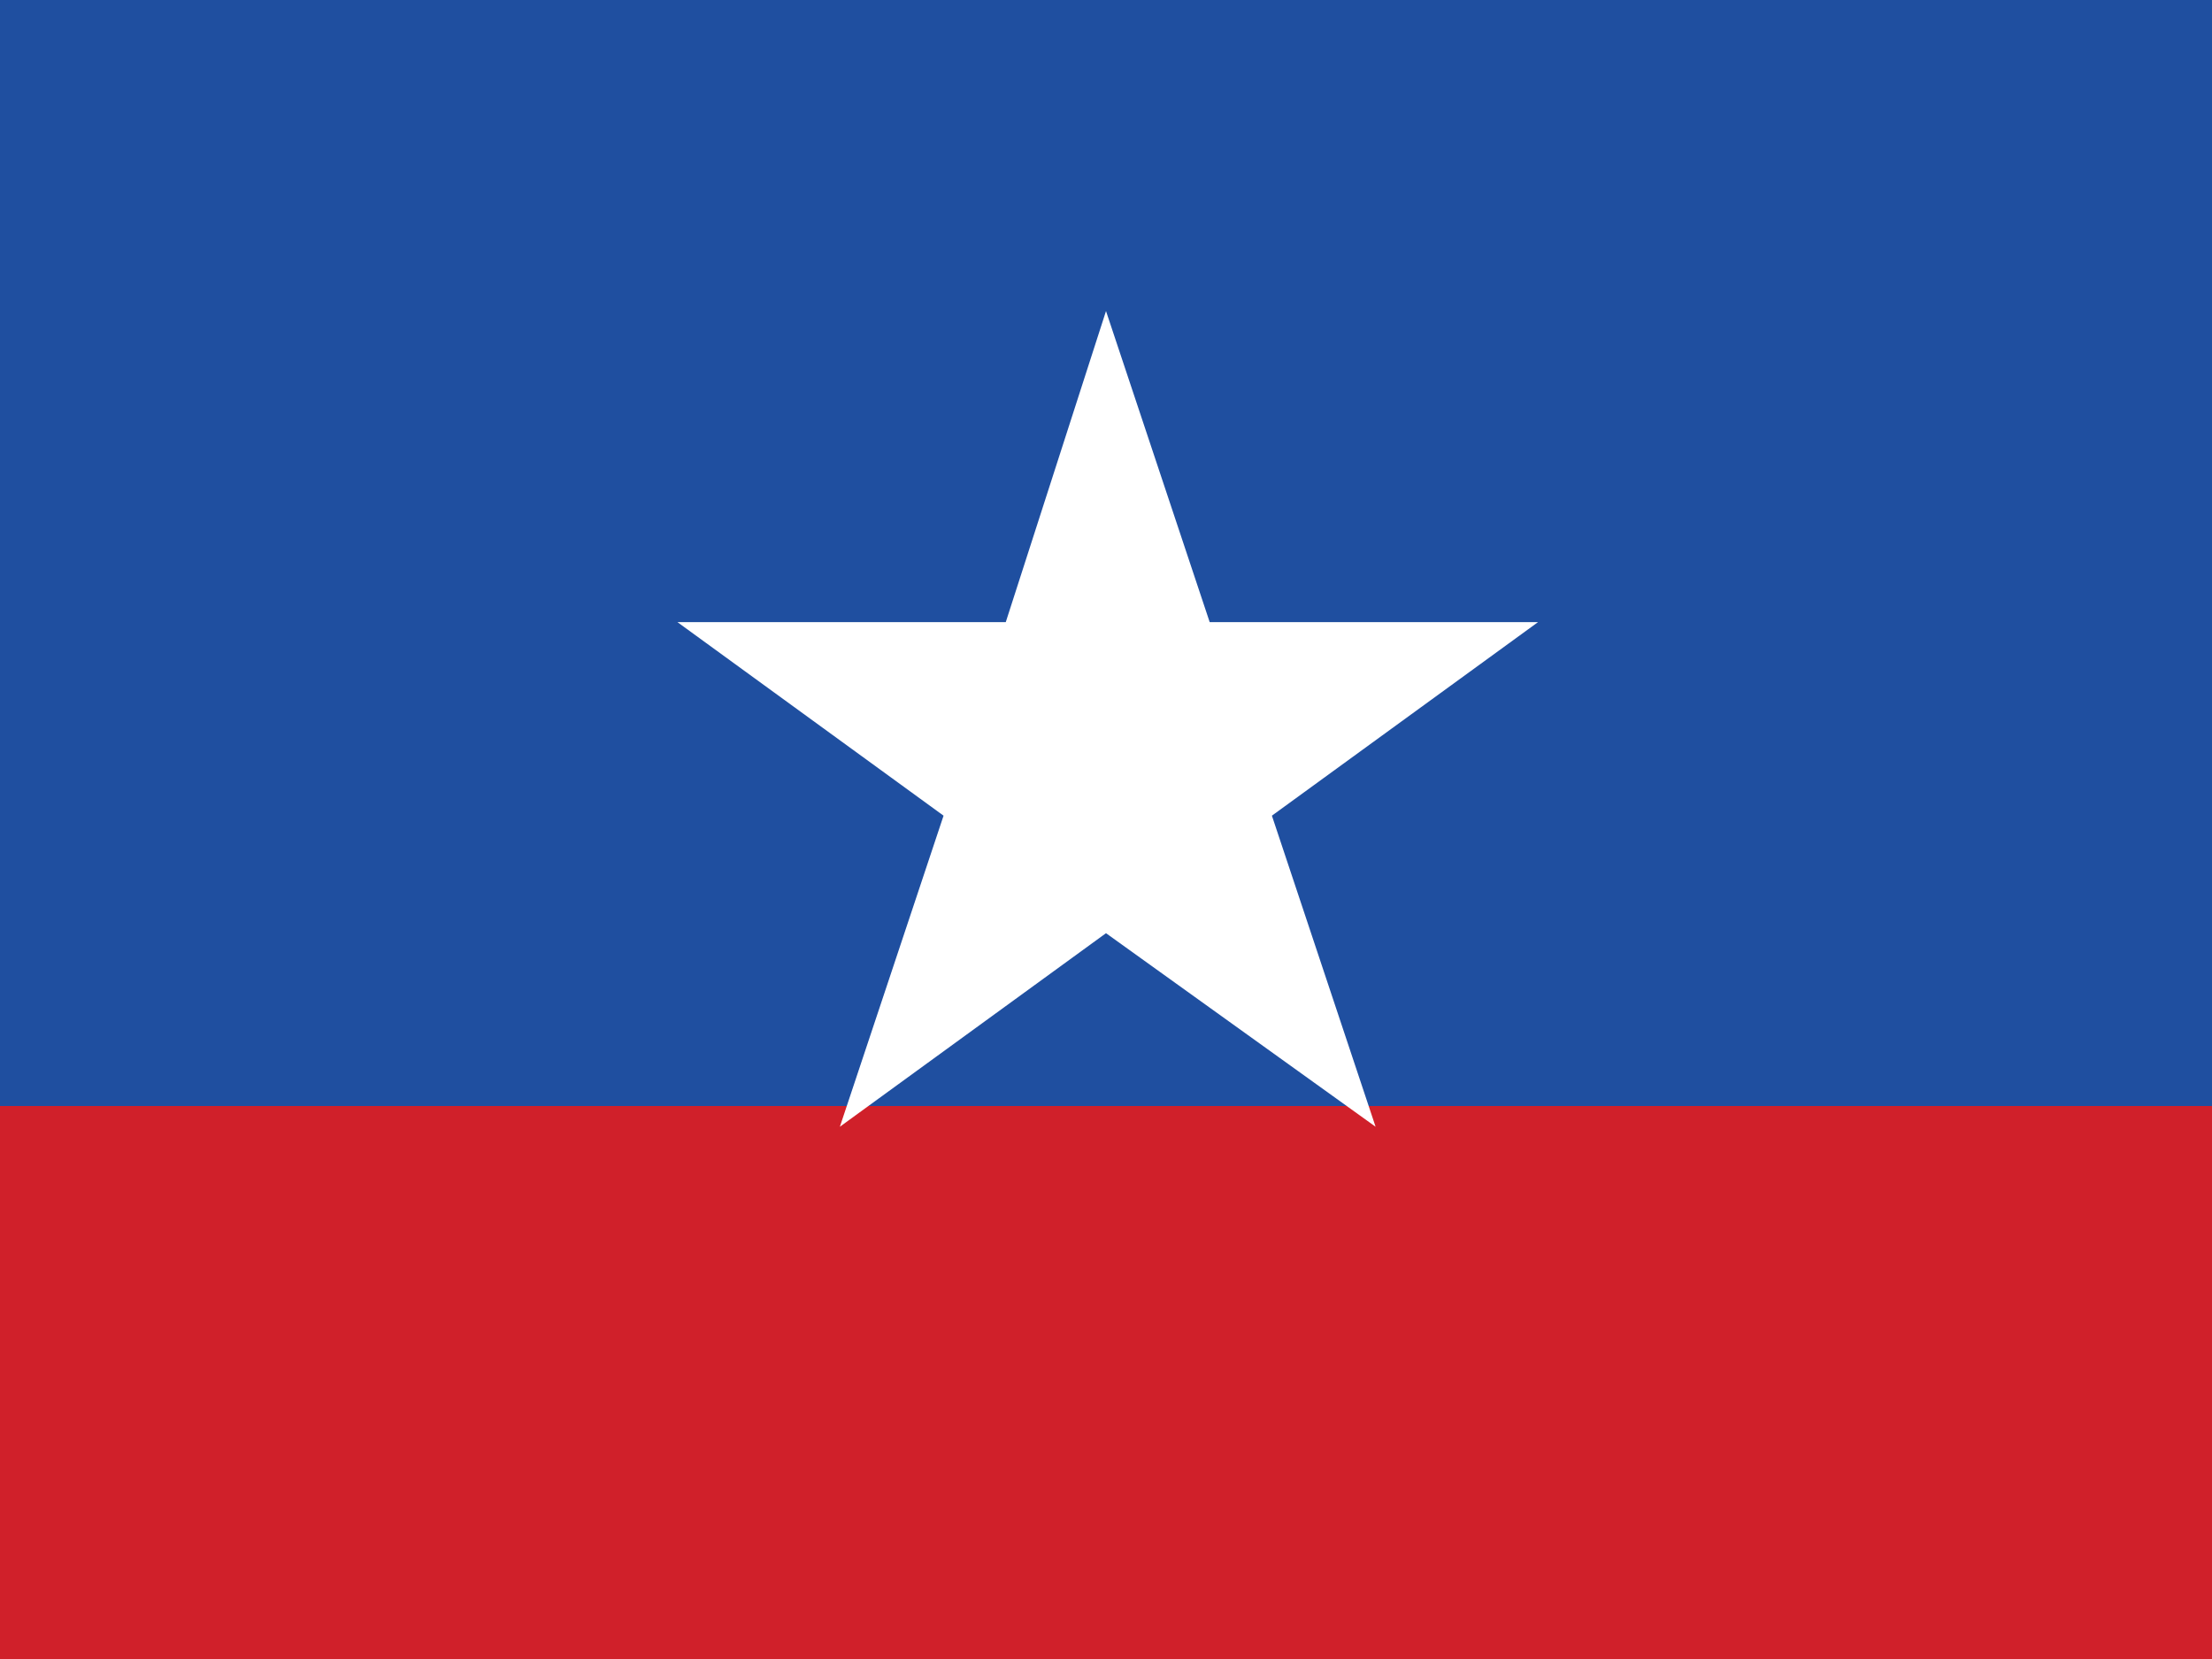
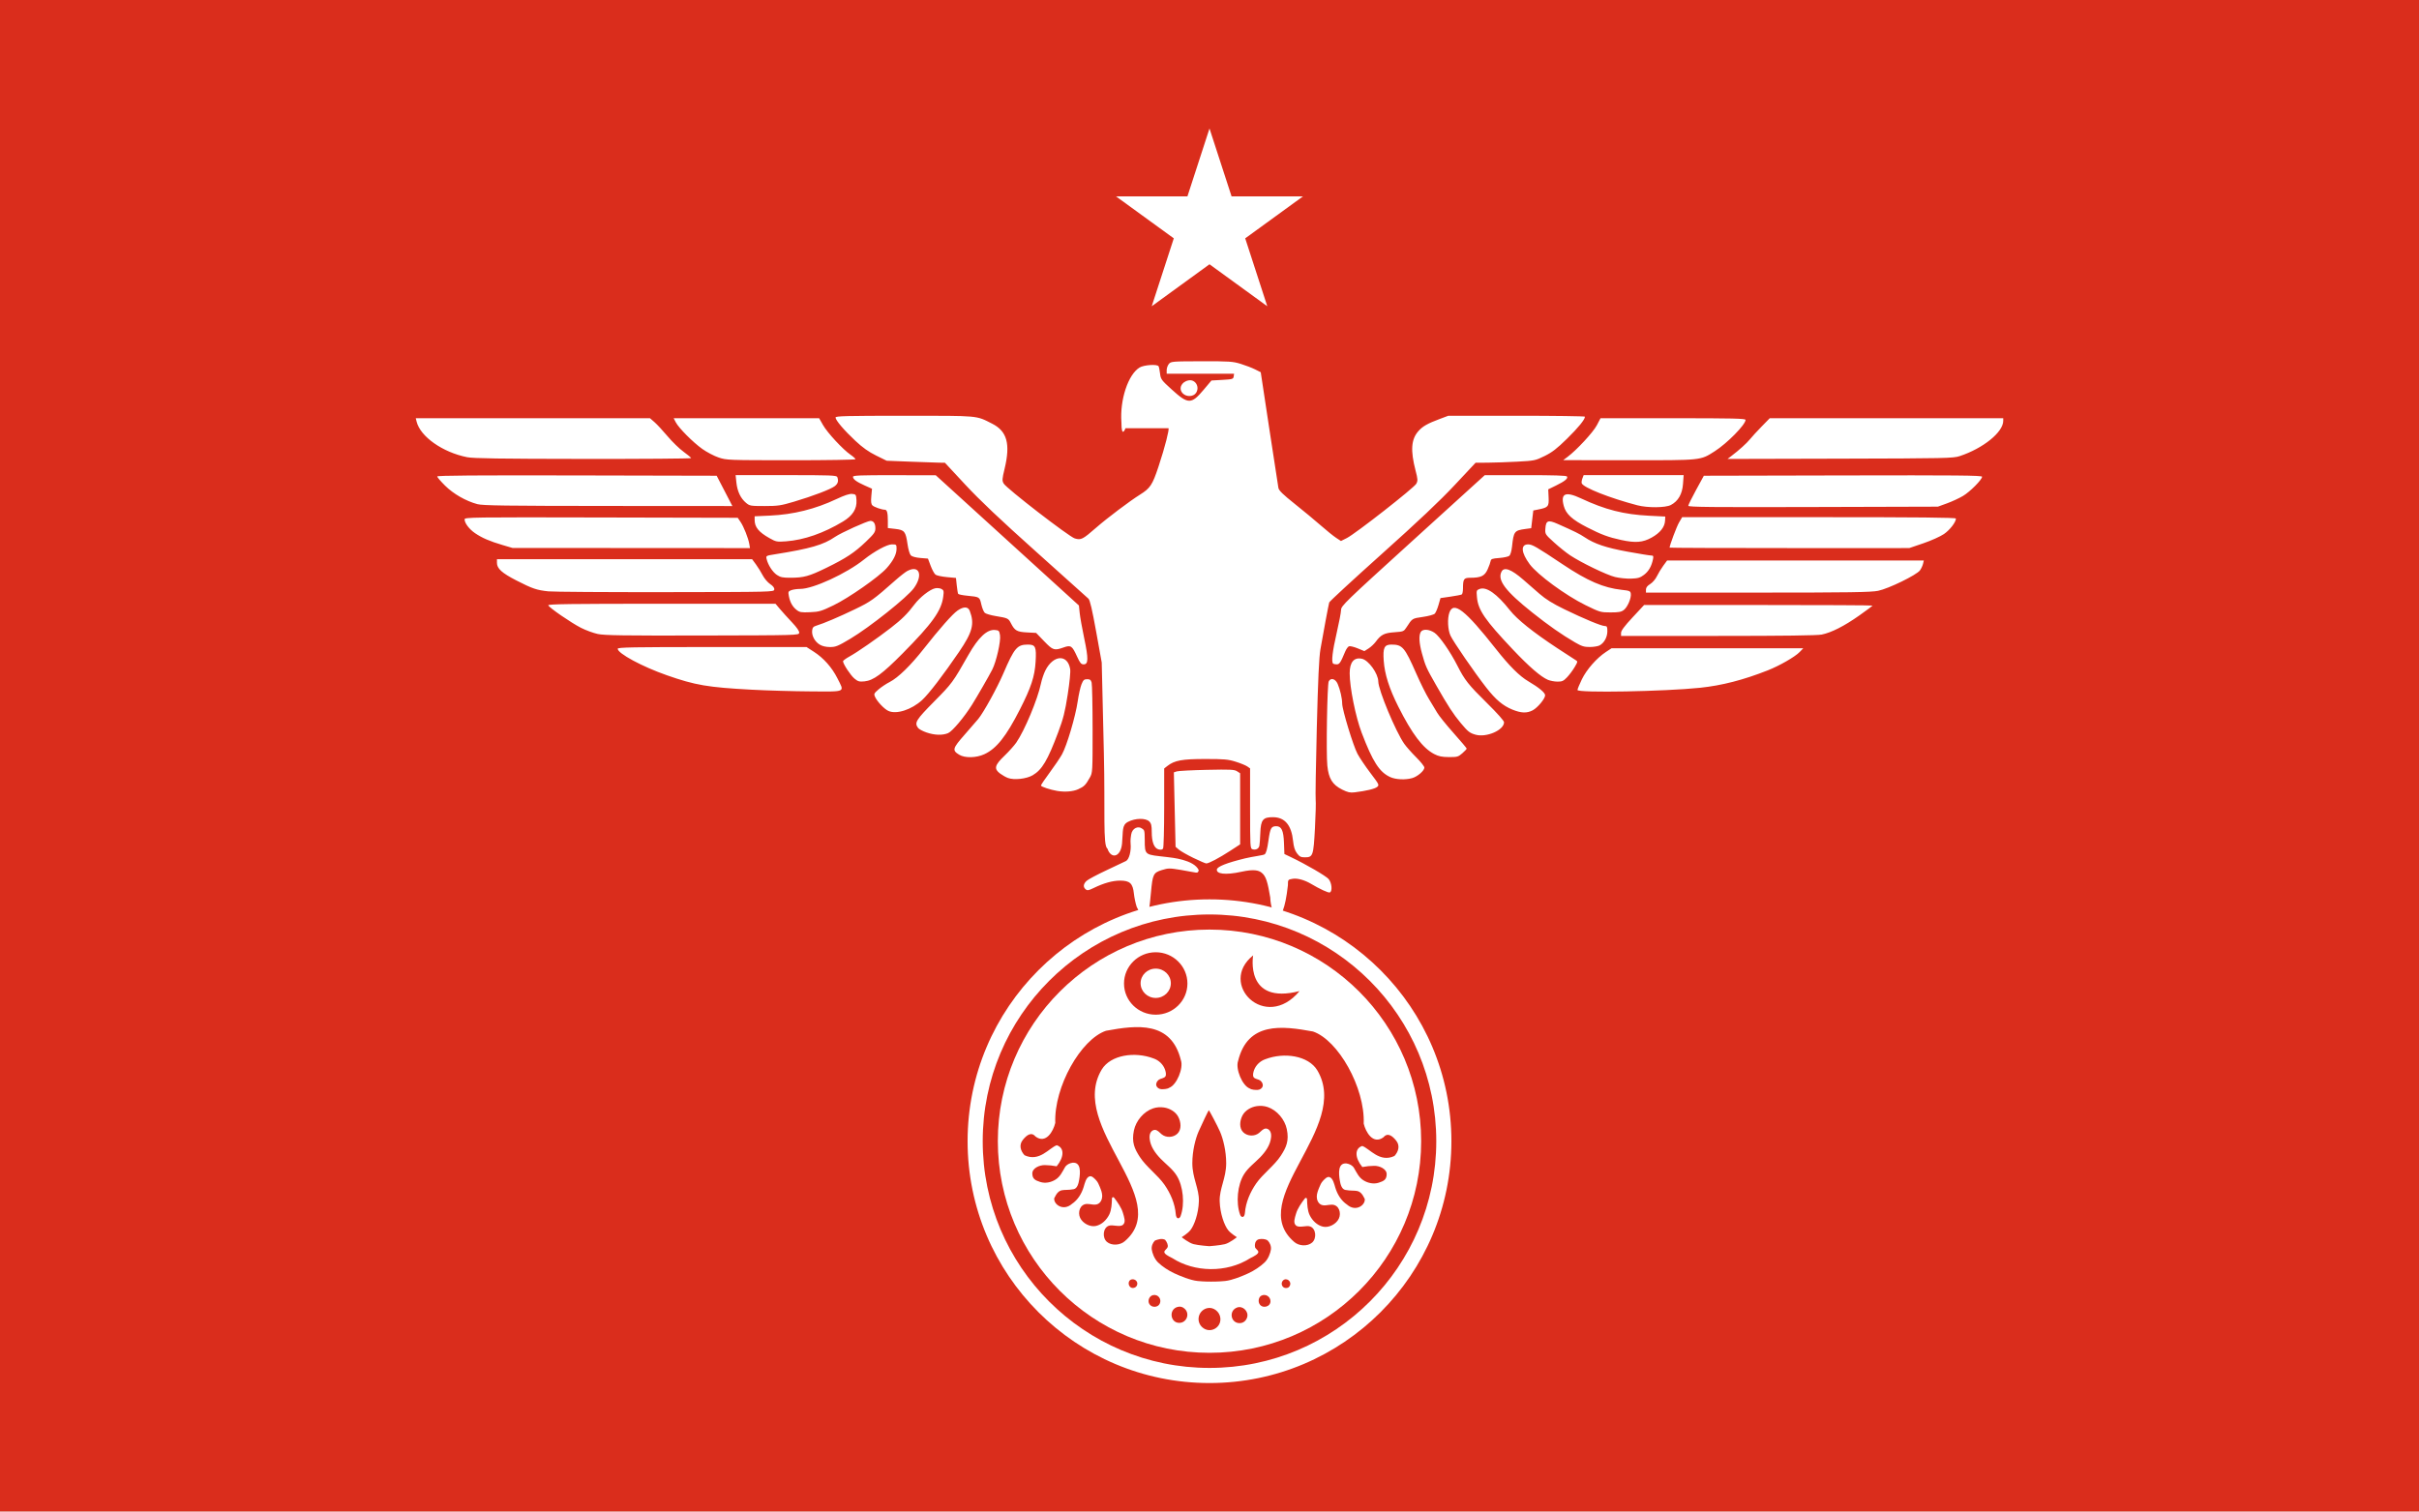
- <svg xmlns="http://www.w3.org/2000/svg" viewBox="0 0 640 480">
-   <path fill="#1f4fa0" d="M0 0h640v480H0z" />
-   <path fill="#d0202a" d="M0 320h640v160H0z" />
-   <path fill="#fff" d="M320 90l30 90h95l-77 56 30 90-78-56-77 56 30-90-77-56h95z" />
+ <svg xmlns="http://www.w3.org/2000/svg" id="svg" version="1.1" width="800" height="500" viewBox="0 0 800 500">
+   <defs id="defs8" />
+   <path id="rect837" style="fill:#da2d1c;fill-rule:evenodd;stroke-width:4.001;fill-opacity:1" d="M 0,0 H 800 V 500 H 0 Z" />
+   <g id="g1595" transform="translate(0,7.5)">
+     <path id="path4" d="m 425.93,285.35 c 0,-1.868 0.015,-1.889 1.577,-2.151 1.533,-0.257 3.948,0.401 6.04,1.648 2.955,1.761 5.762,3.055 6.237,2.874 0.915,-0.349 0.678,-3.153 -0.373,-4.42 -0.851,-1.025 -7.454,-4.867 -12.521,-7.285 l -2.12,-1.011 -0.141,-3.743 c -0.152,-4.045 -0.823,-5.47 -2.571,-5.457 -1.656,0.012 -1.995,0.641 -2.566,4.759 -0.394,2.837 -0.766,4.184 -1.256,4.544 -0.445,0.326 -3.977,0.724 -6.428,1.322 -6.198,1.512 -9.195,2.734 -9.362,3.662 -0.262,1.459 2.676,1.973 8.139,0.773 4.231,-0.929 5.639,-0.396 6.512,0.212 1.671,1.163 2.162,3.485 2.99,8.306 0.193,5.903 4.044,12.105 5.842,-4.032 z m -45.914,8.067 c 0.144,-0.9 0.428,-3.478 0.63,-5.728 0.537,-5.961 0.8,-6.504 3.571,-7.371 2.156,-0.673 2.535,-0.676 6.34,-0.049 5.522,0.912 5.573,1.381 5.882,0.072 -1.541,-3.461 -9.009,-4.153 -10.407,-4.323 -7.38,-0.878 -7.448,-0.351 -7.448,-5.764 0,-3.394 -0.228,-3.15 -0.844,-3.637 -1.298,-1.026 -3.329,-0.198 -3.651,1.982 -0.068,0.46 -0.303,1.743 -0.182,2.962 0.24,2.429 -0.482,5.194 -1.499,5.744 -0.34,0.183 -3.206,1.543 -6.37,3.02 -3.163,1.478 -6.174,3.081 -6.69,3.563 -1.093,1.021 -1.202,2.052 -0.296,2.799 0.534,0.44 0.965,0.371 2.573,-0.41 3.401,-1.654 6.319,-2.474 8.807,-2.474 3.243,0 4.208,0.91 4.57,4.313 0.143,1.341 0.557,3.301 0.92,4.355 0,0 2.913,6.704 4.092,0.948 z m 14.676,-17.118 c -2.038,-0.99 -4.202,-2.223 -4.809,-2.74 l -1.104,-0.94 -0.285,-12.316 -0.284,-12.316 0.977,-0.319 c 0.537,-0.176 5.011,-0.405 9.942,-0.511 7.789,-0.166 9.098,-0.104 9.984,0.473 l 1.019,0.663 v 23.515 l -3.257,2.119 c -3.662,2.383 -7.155,4.227 -7.948,4.194 -0.291,-0.011 -2.196,-0.831 -4.233,-1.822 z m 34.239,-1.532 c -0.715,-0.949 -1.084,-2.114 -1.286,-4.065 -0.543,-5.244 -2.718,-7.844 -6.594,-7.881 -3.369,-0.033 -4.087,0.847 -4.244,5.204 -0.067,1.852 -0.205,3.761 -0.308,4.243 -0.214,1.008 -1.203,1.501 -2.31,1.152 -0.726,-0.229 -0.766,-0.935 -0.766,-13.488 v -13.247 l -0.926,-0.651 c -0.51,-0.358 -2.223,-1.059 -3.808,-1.557 -2.518,-0.792 -3.791,-0.906 -10.087,-0.906 -7.671,0 -10.173,0.46 -12.533,2.305 l -1.053,0.822 -0.005,12.961 c -0.002,7.128 -0.169,13.216 -0.368,13.528 -0.242,0.381 -0.723,0.477 -1.462,0.293 -1.482,-0.369 -2.282,-2.388 -2.282,-5.756 0,-2.127 -0.168,-2.84 -0.823,-3.491 -1.193,-1.185 -4.648,-1.121 -7.032,0.132 -2.099,1.104 -1.57,2.985 -1.969,7.191 -0.434,4.57 -3.661,5.212 -4.837,1.639 -1.525,-0.882 -0.719,-12.43 -1.169,-31.465 l -0.71,-30.073 -1.846,-10.229 c -1.302,-7.213 -2.05,-10.421 -2.536,-10.882 -0.38,-0.359 -8.194,-7.371 -17.364,-15.583 -11.94,-10.691 -18.582,-16.983 -23.393,-22.158 l -6.719,-7.227 -1.927,-0.029 c -1.06,-0.016 -5.394,-0.167 -9.631,-0.336 l -7.705,-0.305 -3.487,-1.717 c -2.499,-1.231 -4.447,-2.614 -6.876,-4.882 -3.712,-3.466 -6.546,-6.801 -6.546,-7.702 0,-0.489 3.445,-0.577 22.746,-0.577 25.068,4e-4 23.6,-0.133 29.066,2.633 4.914,2.486 6.07,6.691 4.097,14.889 -0.83,3.445 -0.859,3.919 -0.309,4.894 0.908,1.607 21.602,17.591 23.511,18.159 2.078,0.619 2.602,0.354 7.139,-3.608 3.615,-3.157 11.077,-8.779 14.44,-10.88 3.376,-2.109 4.094,-3.193 6.094,-9.205 2.274,-6.836 3.594,-12.352 3.34,-12.761 h -14.238 c 0,0 -1.344,3.681 -1.344,-1.973 -0.552,-7.433 2.228,-15.816 6.006,-18.105 1.445,-0.876 5.816,-1.168 6.281,-0.42 0.137,0.22 0.356,1.3 0.487,2.401 0.226,1.896 0.432,2.178 3.899,5.323 5.406,4.904 6.434,4.91 10.524,0.055 l 2.581,-3.064 3.608,-0.205 c 3.356,-0.19 3.618,-0.269 3.74,-1.125 l 0.132,-0.921 h -22.289 v -1.182 c 0,-0.65 0.324,-1.57 0.72,-2.044 0.696,-0.832 1.066,-0.863 10.807,-0.885 9.221,-0.021 10.334,0.053 12.968,0.863 1.585,0.488 3.721,1.308 4.746,1.824 l 1.865,0.937 2.81,18.554 c 1.546,10.204 2.909,19.073 3.03,19.708 0.167,0.875 1.479,2.157 5.412,5.29 2.855,2.274 6.733,5.489 8.617,7.144 1.884,1.655 4.152,3.487 5.041,4.071 l 1.616,1.063 1.958,-0.98 c 2.823,-1.412 22.269,-16.63 22.968,-17.974 0.523,-1.006 0.496,-1.487 -0.245,-4.337 -1.732,-6.663 -1.47,-10.34 0.93,-13.056 1.417,-1.604 3.009,-2.508 7.136,-4.052 l 2.761,-1.033 h 22.594 c 12.427,0 22.594,0.138 22.593,0.307 -0.004,0.932 -2.214,3.646 -5.957,7.316 -3.323,3.259 -4.902,4.477 -7.388,5.698 -3.057,1.502 -3.357,1.564 -9.008,1.864 -3.215,0.171 -7.64,0.322 -9.832,0.337 l -3.986,0.026 -6.923,7.392 c -4.886,5.217 -11.982,11.924 -24.11,22.789 -9.453,8.468 -17.27,15.683 -17.371,16.032 -0.229,0.784 -2.022,10.348 -2.899,15.462 -0.471,2.745 -0.803,9.907 -1.213,26.186 -0.311,12.324 -0.476,22.966 -0.366,23.649 0.109,0.683 0.002,4.898 -0.238,9.369 -0.493,9.184 -0.654,9.643 -3.379,9.643 -1.282,0 -1.741,-0.238 -2.565,-1.33 z m 14.959,-21.068 c -3.239,-1.615 -4.485,-3.628 -4.924,-7.954 -0.422,-4.161 -0.044,-26.875 0.464,-27.851 0.678,-1.304 2.205,-0.88 2.951,0.818 0.823,1.873 1.486,4.762 1.499,6.534 0.015,2.04 3.643,13.948 5.058,16.604 0.696,1.305 2.619,4.16 4.275,6.342 2.907,3.833 2.984,3.991 2.223,4.626 -0.759,0.634 -3.55,1.303 -7.429,1.781 -1.497,0.184 -2.287,0.011 -4.117,-0.901 z m -94.278,0.43 c -2.273,-0.377 -5.352,-1.401 -5.352,-1.779 0,-0.221 1.285,-2.132 2.856,-4.245 1.571,-2.114 3.409,-4.828 4.085,-6.031 1.604,-2.854 4.49,-12.584 5.215,-17.582 0.314,-2.166 0.877,-4.697 1.251,-5.626 0.576,-1.429 0.861,-1.688 1.863,-1.688 0.941,0 1.245,0.23 1.49,1.125 0.169,0.619 0.312,7.569 0.317,15.446 0.009,14.054 -0.007,14.351 -0.908,15.957 -1.392,2.484 -1.888,2.982 -3.857,3.87 -1.718,0.774 -4.361,0.984 -6.96,0.553 z m -16.262,-4.278 c -0.679,-0.25 -1.837,-0.9 -2.573,-1.446 -2.132,-1.579 -1.855,-2.764 1.364,-5.853 1.486,-1.426 3.268,-3.41 3.959,-4.409 2.754,-3.979 7.082,-14.339 8.159,-19.533 0.28,-1.35 0.942,-3.306 1.47,-4.345 2.635,-5.183 7.343,-5.437 8.193,-0.442 0.155,0.914 -0.176,4.329 -0.823,8.478 -0.893,5.73 -1.446,7.916 -3.156,12.471 -3.48,9.27 -5.325,12.371 -8.438,14.185 -2.061,1.2 -6.112,1.645 -8.153,0.894 z m 126.39,-0.31 c -3.557,-1.643 -5.764,-5.077 -9.414,-14.649 -1.996,-5.234 -3.966,-15.003 -3.966,-19.664 0,-3.696 1.429,-5.388 4.064,-4.813 2.198,0.48 5.372,4.908 5.396,7.529 0.026,2.813 5.727,16.505 8.565,20.571 0.683,0.979 2.465,2.995 3.959,4.48 1.494,1.485 2.717,3.022 2.717,3.416 0,1.032 -2.283,3 -4.047,3.486 -2.317,0.64 -5.451,0.486 -7.275,-0.357 z m -142.512,-7.378 c -2.397,-1.453 -2.228,-2.078 1.784,-6.628 1.999,-2.267 4.036,-4.619 4.527,-5.226 1.831,-2.265 6.215,-10.226 8.297,-15.065 3.628,-8.435 4.554,-9.522 8.106,-9.522 2.522,0 2.846,0.727 2.547,5.702 -0.291,4.853 -1.496,8.507 -5.201,15.773 -4.56,8.941 -7.73,12.932 -11.753,14.794 -2.669,1.236 -6.424,1.313 -8.307,0.172 z m 157.094,-0.223 c -3.77,-1.953 -7.321,-6.643 -11.873,-15.683 -3.012,-5.983 -4.511,-10.692 -4.831,-15.183 -0.308,-4.307 0.188,-5.353 2.536,-5.353 3.661,0 4.386,0.847 8.238,9.615 1.384,3.151 3.263,6.925 4.175,8.388 0.912,1.463 2.132,3.488 2.711,4.501 0.578,1.013 3.016,4.044 5.417,6.735 2.4,2.692 4.364,5.02 4.364,5.175 0,0.154 -0.655,0.851 -1.455,1.55 -1.346,1.175 -1.677,1.268 -4.426,1.251 -2.303,-0.015 -3.394,-0.238 -4.856,-0.995 z m 13.642,-6.416 c -1.931,-0.556 -2.471,-0.982 -4.852,-3.822 -2.464,-2.939 -4.167,-5.554 -8.093,-12.426 -3.351,-5.867 -3.617,-6.462 -4.769,-10.683 -0.921,-3.373 -1.061,-5.779 -0.409,-6.991 0.603,-1.119 2.75,-1.02 4.574,0.212 1.648,1.113 5.236,6.279 7.581,10.915 2.381,4.708 3.641,6.301 9.73,12.298 3.393,3.343 5.685,5.918 5.685,6.389 0,2.603 -5.847,5.146 -9.446,4.108 z m -181.561,-0.732 c -1.234,-0.423 -2.485,-1.097 -2.779,-1.497 -1.275,-1.733 -0.741,-2.608 5.334,-8.755 5.927,-5.997 6.128,-6.27 11.343,-15.449 3.245,-5.712 6.117,-8.416 8.707,-8.198 1.342,0.113 1.469,0.241 1.713,1.751 0.315,1.942 -1.221,8.729 -2.574,11.369 -1.091,2.129 -4.921,8.782 -6.649,11.551 -2.602,4.168 -6.565,8.878 -7.956,9.456 -1.868,0.776 -4.455,0.693 -7.14,-0.228 z m -12.585,-7.116 c -1.373,-0.619 -3.706,-3.075 -4.439,-4.673 -0.431,-0.939 -0.329,-1.152 1.164,-2.443 0.9,-0.778 2.561,-1.883 3.69,-2.456 2.748,-1.392 6.933,-5.471 11.237,-10.952 5.242,-6.675 9.537,-11.535 11.207,-12.686 2.014,-1.387 3.476,-1.349 4.033,0.105 1.637,4.279 0.925,7.015 -3.528,13.552 -5.206,7.643 -10.035,13.945 -12.222,15.948 -3.497,3.204 -8.467,4.812 -11.143,3.605 z m 206.361,-0.443 c -3.165,-1.293 -5.52,-3.28 -8.677,-7.32 -3.838,-4.911 -10.906,-15.186 -11.814,-17.176 -0.883,-1.933 -1.056,-5.589 -0.359,-7.577 1.37,-3.905 5.19,-0.926 15.374,11.993 4.439,5.63 7.816,9.002 10.734,10.714 3.527,2.07 5.558,3.763 5.558,4.632 0,1.117 -2.469,4.101 -4.11,4.968 -1.909,1.009 -3.832,0.942 -6.705,-0.233 z m -251.64,-6.588 c -14.462,-0.777 -18.576,-1.478 -27.995,-4.772 -8.161,-2.854 -16.262,-7.223 -16.262,-8.77 0,-0.476 4.936,-0.565 31.225,-0.565 h 31.225 l 2.431,1.563 c 3.196,2.054 5.974,5.183 7.769,8.75 2.399,4.765 3.077,4.426 -8.735,4.36 -5.604,-0.031 -14.45,-0.286 -19.658,-0.565 z m 273.159,0.099 c 0,-0.288 0.647,-1.865 1.438,-3.505 1.57,-3.256 4.912,-7.062 7.965,-9.072 l 1.853,-1.22 h 63.414 l -1.201,1.246 c -1.529,1.586 -6.641,4.522 -10.545,6.058 -8.13,3.198 -15.108,4.994 -22.372,5.76 -11.662,1.229 -40.552,1.751 -40.552,0.732 z M 282.566,216.96 c -1.272,-1.064 -3.754,-4.835 -3.761,-5.716 -0.002,-0.225 0.969,-0.942 2.158,-1.594 2.559,-1.403 9.073,-5.921 13.688,-9.495 3.617,-2.8 5.473,-4.64 7.779,-7.713 1.779,-2.37 5.08,-4.956 6.809,-5.333 0.67,-0.146 1.609,-0.055 2.096,0.204 0.789,0.42 0.853,0.691 0.605,2.585 -0.606,4.644 -3.621,8.85 -13.469,18.791 -6.712,6.776 -9.651,8.925 -12.591,9.206 -1.7,0.162 -2.155,0.034 -3.314,-0.936 z m 229.315,0.408 c -2.356,-1.017 -6.233,-4.379 -11.61,-10.067 -9.165,-9.696 -11.431,-12.994 -11.814,-17.19 -0.208,-2.277 -0.173,-2.387 0.883,-2.786 2.24,-0.847 5.688,1.58 10.01,7.045 2.426,3.067 7.606,7.216 15.6,12.494 2.967,1.959 5.737,3.76 6.154,4.002 0.721,0.418 0.704,0.533 -0.352,2.324 -0.611,1.036 -1.734,2.541 -2.497,3.345 -1.188,1.251 -1.645,1.458 -3.191,1.444 -0.992,-0.007 -2.424,-0.284 -3.183,-0.611 z m -155.678,-7.686 c -1.638,-3.59 -2.047,-3.867 -4.456,-3.009 -3.081,1.097 -3.535,0.952 -6.438,-2.064 l -2.644,-2.747 -3.011,-0.161 c -3.34,-0.178 -4.07,-0.592 -5.312,-3.01 -0.856,-1.667 -1.001,-1.736 -5.109,-2.414 -1.585,-0.262 -3.177,-0.732 -3.538,-1.046 -0.361,-0.314 -0.882,-1.572 -1.157,-2.796 -0.56,-2.485 -0.548,-2.477 -4.667,-2.877 -1.526,-0.148 -2.871,-0.423 -2.988,-0.612 -0.117,-0.188 -0.329,-1.449 -0.471,-2.803 l -0.259,-2.46 -3.018,-0.281 c -1.66,-0.154 -3.339,-0.514 -3.732,-0.8 -0.393,-0.286 -1.119,-1.6 -1.613,-2.92 l -0.899,-2.401 -2.503,-0.205 c -1.506,-0.123 -2.765,-0.465 -3.16,-0.857 -0.371,-0.369 -0.844,-1.966 -1.09,-3.682 -0.606,-4.231 -0.997,-4.724 -4.028,-5.074 l -2.489,-0.287 v -2.381 c 0,-2.653 -0.27,-3.675 -0.97,-3.678 -1.046,-0.005 -3.567,-0.883 -4.124,-1.436 -0.442,-0.439 -0.536,-1.219 -0.369,-3.05 l 0.224,-2.46 -2.424,-1.084 c -2.729,-1.22 -3.865,-2.065 -3.865,-2.873 0,-0.45 2.484,-0.546 13.689,-0.526 l 13.689,0.024 23.672,21.54 23.672,21.54 0.254,2.474 c 0.139,1.361 0.816,5.144 1.503,8.407 1.42,6.741 1.38,8.592 -0.182,8.592 -0.839,0 -1.206,-0.434 -2.188,-2.585 z m 84.668,2.312 c -0.608,-0.604 -0.202,-4.093 1.166,-10.014 0.793,-3.431 1.455,-6.893 1.471,-7.693 0.029,-1.391 1.08,-2.41 23.775,-23.028 l 23.746,-21.572 13.459,-0.011 c 9.325,-0.007 13.544,0.127 13.737,0.437 0.41,0.659 -0.659,1.546 -3.593,2.982 l -2.606,1.275 0.122,2.682 c 0.138,3.015 -0.135,3.333 -3.415,3.982 l -1.647,0.326 -0.346,2.93 -0.345,2.93 -1.919,0.259 c -3.656,0.493 -3.88,0.788 -4.424,5.809 -0.162,1.493 -0.536,2.765 -0.903,3.069 -0.345,0.285 -1.848,0.61 -3.34,0.723 -2.314,0.174 -2.731,0.325 -2.837,1.023 -0.068,0.45 -0.519,1.693 -1,2.762 -0.98,2.172 -2.192,2.755 -5.732,2.759 -2.144,0.002 -2.399,0.381 -2.41,3.558 -0.002,0.943 -0.183,1.823 -0.399,1.956 -0.216,0.133 -1.89,0.458 -3.718,0.723 l -3.326,0.482 -0.648,2.267 c -0.357,1.247 -0.911,2.542 -1.232,2.877 -0.326,0.34 -2.081,0.822 -3.967,1.09 -3.541,0.503 -3.468,0.456 -5.377,3.416 -0.892,1.384 -1.027,1.439 -4.008,1.651 -3.359,0.239 -4.452,0.795 -6.185,3.148 -0.547,0.743 -1.615,1.742 -2.373,2.221 l -1.379,0.871 -2.229,-0.919 c -1.226,-0.505 -2.513,-0.81 -2.86,-0.678 -0.347,0.132 -0.918,0.934 -1.268,1.781 -1.507,3.637 -1.883,4.2 -2.802,4.2 -0.502,0 -1.037,-0.123 -1.188,-0.273 z m -169.77,-6.257 c -1.625,-0.984 -2.683,-2.926 -2.515,-4.614 0.101,-1.008 0.383,-1.35 1.362,-1.648 2.487,-0.756 7.541,-2.905 12.763,-5.426 5.319,-2.569 6.126,-3.146 13.476,-9.648 1.524,-1.349 3.284,-2.718 3.911,-3.043 3.965,-2.056 5.251,1.371 2.135,5.694 -2.166,3.005 -14.581,12.899 -20.99,16.725 -4.103,2.449 -4.863,2.762 -6.725,2.76 -1.356,-8.7e-4 -2.567,-0.284 -3.417,-0.8 z m 249.769,-0.751 c -4.401,-2.559 -8.743,-5.595 -14.083,-9.844 -8.964,-7.133 -11.698,-10.781 -10.185,-13.588 0.87,-1.617 3.246,-0.718 7.183,2.717 1.363,1.189 3.774,3.29 5.359,4.669 2.068,1.799 4.394,3.242 8.234,5.108 6.562,3.189 12.226,5.536 13.357,5.536 0.722,0 0.846,0.256 0.844,1.739 -0.002,1.928 -1.044,3.835 -2.545,4.663 -0.523,0.288 -1.973,0.531 -3.222,0.539 -1.9,0.012 -2.706,-0.239 -4.94,-1.538 z m -323.174,-2.766 c -1.472,-0.315 -3.975,-1.235 -5.562,-2.044 -3.302,-1.682 -10.558,-6.682 -10.807,-7.446 -0.133,-0.407 7.549,-0.511 37.488,-0.511 h 37.655 l 1.467,1.739 c 0.807,0.956 2.596,2.934 3.976,4.395 1.65,1.746 2.469,2.938 2.391,3.478 -0.117,0.814 -0.413,0.822 -32.025,0.893 -26.026,0.058 -32.4,-0.035 -34.582,-0.503 z m 338.413,-0.381 c 0,-0.716 1.13,-2.232 3.808,-5.11 l 3.808,-4.092 37.773,-0.004 c 20.775,-0.002 37.773,0.082 37.773,0.189 0,0.106 -1.987,1.592 -4.415,3.302 -4.964,3.495 -9.15,5.62 -12.381,6.285 -1.474,0.303 -12.588,0.449 -34.274,0.449 h -32.092 z m -272.653,-7.574 c -1.356,-1.06 -2.184,-2.544 -2.574,-4.612 -0.261,-1.381 -0.189,-1.55 0.815,-1.93 0.605,-0.229 1.936,-0.416 2.957,-0.416 4.257,0 15.257,-5.068 21.063,-9.705 3.408,-2.722 7.639,-5.024 9.231,-5.024 1.506,0 1.555,0.046 1.555,1.448 0,1.823 -1.081,3.941 -3.268,6.407 -2.563,2.889 -12.522,9.853 -17.603,12.308 -4.018,1.942 -4.717,2.148 -7.726,2.275 -2.902,0.123 -3.45,0.03 -4.45,-0.752 z m 260.888,-1.592 c -6.546,-3.212 -15.873,-10.054 -18.45,-13.532 -2.849,-3.846 -3.064,-6.563 -0.521,-6.563 1.376,0 2.695,0.761 11.449,6.61 8.234,5.502 13.485,7.77 19.492,8.421 2.615,0.284 2.895,0.403 3.02,1.286 0.203,1.425 -1.071,4.415 -2.285,5.364 -0.86,0.672 -1.669,0.823 -4.425,0.823 -3.285,0 -3.501,-0.063 -8.281,-2.409 z m -342.971,-4.556 c -3.876,-0.407 -5.266,-0.88 -10.569,-3.594 -4.804,-2.459 -6.455,-3.953 -6.455,-5.84 v -1.196 h 84.392 l 1.276,1.739 c 0.702,0.956 1.708,2.581 2.236,3.609 0.528,1.029 1.626,2.317 2.441,2.864 0.998,0.671 1.444,1.26 1.368,1.813 -0.111,0.811 -0.441,0.819 -35.929,0.866 -19.7,0.026 -37.142,-0.091 -38.76,-0.261 z m 362.97,-0.571 c 0,-0.684 0.432,-1.255 1.399,-1.849 0.788,-0.484 1.76,-1.615 2.225,-2.59 0.455,-0.952 1.401,-2.514 2.103,-3.47 l 1.276,-1.739 h 84.893 l -0.269,1.125 c -0.148,0.619 -0.601,1.585 -1.007,2.148 -1.099,1.525 -10.374,6.057 -13.84,6.763 -2.376,0.484 -9.366,0.588 -39.831,0.595 l -36.95,0.006 z m -10.209,-4.173 c -2.789,-0.678 -11.215,-4.749 -14.905,-7.2 -1.245,-0.827 -3.617,-2.734 -5.27,-4.238 -2.965,-2.697 -3.003,-2.758 -2.882,-4.583 0.18,-2.692 0.89,-2.958 4.096,-1.538 5.63,2.495 7.207,3.276 8.887,4.401 3.293,2.205 7.103,3.483 14.251,4.784 3.816,0.694 7.313,1.262 7.771,1.262 0.702,0 0.795,0.189 0.59,1.206 -0.469,2.33 -1.435,4.017 -2.962,5.174 -1.288,0.976 -1.991,1.185 -4.264,1.266 -1.496,0.053 -3.888,-0.187 -5.314,-0.534 z M 256.939,182.69 c -1.426,-0.955 -2.946,-3.307 -3.406,-5.267 -0.251,-1.072 -0.21,-1.096 2.728,-1.564 11.779,-1.878 16.02,-3.108 19.92,-5.774 1.998,-1.366 10.655,-5.28 11.678,-5.28 1.054,0 1.645,0.874 1.645,2.431 0,1.27 -0.389,1.823 -3.142,4.463 -3.772,3.618 -6.569,5.464 -13.119,8.661 -5.647,2.757 -7.403,3.242 -11.775,3.256 -2.59,0.008 -3.371,-0.151 -4.529,-0.927 z m -90.737,-9.898 c -4.255,-1.253 -6.796,-2.35 -9.108,-3.931 -1.933,-1.322 -3.444,-3.326 -3.447,-4.57 0,-0.68 2.34,-0.712 45.165,-0.614 l 45.167,0.104 0.928,1.368 c 1.07,1.577 2.579,5.388 2.902,7.327 l 0.222,1.33 -39.268,-0.022 -39.268,-0.022 z m 385.964,0.862 c 0,-0.766 2.333,-6.979 3.131,-8.338 l 1.021,-1.739 h 45.269 c 32.989,0 45.269,0.124 45.269,0.456 0,1.184 -2.014,3.787 -3.96,5.119 -1.193,0.817 -4.24,2.186 -6.818,3.063 l -4.661,1.586 -39.626,0.002 c -21.794,8.6e-4 -39.626,-0.066 -39.626,-0.15 z m -297.63,-3.107 c -3.629,-2.034 -4.965,-3.668 -4.965,-6.072 v -1.188 l 5.043,-0.228 c 7.765,-0.351 14.982,-2.146 22.06,-5.488 2.604,-1.23 4.263,-1.774 5.146,-1.689 1.245,0.12 1.309,0.214 1.43,2.095 0.182,2.825 -1.256,5.104 -4.427,7.018 -6.416,3.874 -12.916,6.135 -18.9,6.575 -2.965,0.218 -3.279,0.158 -5.388,-1.024 z m 281.621,0.581 c -4.233,-0.912 -6.564,-1.779 -11.282,-4.193 -4.949,-2.532 -6.988,-4.402 -7.711,-7.073 -1.131,-4.174 0.544,-4.907 5.702,-2.495 8.004,3.745 14.158,5.312 22.507,5.734 l 5.352,0.27 -0.059,1.313 c -0.096,2.146 -1.608,4.067 -4.438,5.641 -2.937,1.633 -5.335,1.823 -10.071,0.802 z m 5.306,-11.493 c -9.11,-2.391 -17.806,-5.829 -18.357,-7.259 -0.111,-0.288 -0.014,-1.016 0.216,-1.617 l 0.418,-1.093 h 33.067 l -0.209,2.901 c -0.242,3.361 -1.583,5.696 -4.012,6.979 -1.78,0.941 -7.698,0.988 -11.122,0.09 z m 16.882,0.174 c 0,-0.29 1.16,-2.646 2.573,-5.234 l 2.57,-4.705 46.007,-0.104 c 37.613,-0.085 46.007,-0.006 46.007,0.43 0,0.96 -3.969,4.962 -6.298,6.352 -1.253,0.747 -3.637,1.852 -5.297,2.455 l -3.02,1.096 -41.272,0.119 c -33.499,0.097 -41.272,0.02 -41.27,-0.409 z m -400.466,-0.543 c -3.811,-1.02 -7.935,-3.384 -10.702,-6.133 -1.424,-1.415 -2.589,-2.775 -2.589,-3.022 0,-0.323 12.893,-0.42 46.213,-0.345 l 46.213,0.104 2.597,5.012 2.597,5.012 -41.091,-0.027 c -33.94,-0.022 -41.464,-0.127 -43.239,-0.602 z m 88.823,-0.446 c -1.77,-1.481 -2.859,-3.783 -3.166,-6.695 l -0.259,-2.46 h 16.688 c 14.837,0 16.716,0.071 16.938,0.647 0.485,1.256 0.238,2.167 -0.809,2.985 -1.333,1.042 -7.162,3.269 -13.478,5.149 -4.38,1.304 -5.344,1.448 -9.746,1.448 -4.673,0 -4.941,-0.047 -6.17,-1.074 z m -9.08,-14.996 c -1.477,-0.5 -3.886,-1.764 -5.352,-2.808 -3.107,-2.211 -7.795,-6.928 -8.79,-8.842 l -0.691,-1.33 h 48.111 l 1.289,2.27 c 1.441,2.537 6.567,8.067 9.085,9.802 0.904,0.622 1.643,1.291 1.643,1.485 0,0.194 -9.588,0.349 -21.305,0.343 -20.928,-0.011 -21.353,-0.027 -23.991,-0.921 z m 280.785,-0.184 c 3.021,-2.259 8.47,-8.139 9.677,-10.443 l 1.233,-2.351 23.981,-8.6e-4 c 19.858,-8.4e-4 23.981,0.094 23.981,0.552 0,1.566 -6.109,7.779 -10.216,10.39 -4.787,3.043 -4.094,2.971 -28.37,2.95 l -21.727,-0.019 z m -363.938,0.095 c -8.102,-1.617 -15.462,-6.804 -16.69,-11.766 L 137.5,130.844 h 77.459 l 1.512,1.32 c 0.832,0.725 2.773,2.82 4.315,4.654 1.542,1.834 3.919,4.141 5.284,5.125 1.364,0.984 2.486,1.928 2.492,2.097 0.005,0.169 -16.06,0.29 -35.703,0.268 -27.605,-0.03 -36.322,-0.16 -38.391,-0.572 z m 418.034,-0.325 c 2.653,-2.013 5.145,-4.256 6.236,-5.611 0.634,-0.788 2.366,-2.675 3.849,-4.194 l 2.697,-2.762 H 662.5 v 0.859 c 0,3.75 -6.595,9.096 -14.409,11.68 -2.119,0.701 -4.661,0.755 -39.523,0.841 l -37.258,0.092 z M 391.193,122.661 c -1.554,-1.544 -0.542,-3.867 1.888,-4.333 2.231,-0.428 3.775,2.153 2.471,4.131 -0.859,1.303 -3.145,1.408 -4.359,0.202 z" style="fill:#ffffff;stroke-width:0.41" />
+     <path id="path1938" style="fill:#ffffff;stroke-width:0.75" d="m 400,35 7.299,22.46 23.616,8.95e-4 -19.105,13.882 7.297,22.461 L 400,79.923 380.894,93.803 388.191,71.343 369.085,57.461 392.701,57.46 Z" />
+     <g id="g8279" transform="translate(-0.2512837)" />
+     <g id="g1585">
+       <path id="path7317-3" style="fill:#ffffff;stroke-width:1.739" d="m 400,290 a 80,80 0 0 0 -80,80 80,80 0 0 0 80,80 80,80 0 0 0 80,-80 80,80 0 0 0 -80,-80 z m 0,5 a 75,75 0 0 1 75,75 75,75 0 0 1 -75,75 75,75 0 0 1 -75,-75 75,75 0 0 1 75,-75 z" />
+       <g id="g1579">
+         <path style="fill:#ffffff;stroke-width:1.04" d="m 469.999,369.999 a 70,70 0 0 1 -70,70 70,70 0 0 1 -70,-70 70,70 0 0 1 70,-70 70,70 0 0 1 70,70 z" id="path862" />
+         <path id="path44" style="fill:#da2d1c;fill-opacity:1;fill-rule:nonzero;stroke:none;stroke-width:0.378" d="m 461.762,369.848 c -1.308,-1.663 -2.862,-2.785 -4.212,-1.154 -3.485,2.584 -5.909,-1.784 -6.55,-4.509 0.454,-11.916 -8.459,-27.647 -16.773,-30.471 -10.29,-1.905 -21.586,-3.27 -24.775,9.76 -0.904,2.571 1.373,8.179 3.868,9.096 0.591,0.434 1.923,0.506 2.654,0.459 0.729,-0.045 1.461,-0.538 1.62,-1.26 0.156,-0.709 -0.268,-1.447 -0.855,-1.869 -0.607,-0.436 -1.729,-0.443 -2.151,-1.086 -0.392,-0.597 -0.074,-1.707 0.143,-2.314 0.603,-1.682 2.063,-3.049 3.732,-3.618 6.226,-2.383 14.238,-1.209 17.194,3.683 11.273,18.944 -23.957,42.729 -7.666,56.739 1.537,1.384 4.396,1.583 5.954,0.222 1.558,-1.358 1.3,-4.621 -0.643,-5.313 -1.339,-0.476 -3.625,0.599 -4.703,-0.334 -1.012,-0.876 -0.365,-2.526 0.011,-3.868 0.484,-1.724 1.782,-3.587 2.956,-5.104 0.221,-0.287 0.676,-0.137 0.687,0.227 0.054,1.799 0.139,3.821 0.878,5.332 0.883,1.806 2.45,3.352 4.394,3.804 1.943,0.454 4.388,-0.845 5.249,-2.661 0.862,-1.817 0.104,-4.577 -2.283,-4.61 -1.217,-0.016 -2.519,0.524 -3.613,-0.01 -0.946,-0.463 -1.415,-1.603 -1.399,-2.664 0.016,-1.062 0.426,-2.071 0.829,-3.052 0.309,-0.754 0.632,-1.527 1.189,-2.119 0.558,-0.593 1.383,-1.519 2.159,-1.286 1.183,0.353 1.601,2.347 1.965,3.538 0.675,2.208 1.954,4.29 3.86,5.567 2.914,2.56 6.114,0.143 5.866,-1.864 -1.753,-3.718 -2.919,-2.324 -6.416,-2.987 -1.218,-0.234 -1.627,-1.875 -1.832,-3.109 -0.422,-2.519 -0.623,-5.901 2.203,-5.655 1.003,0.16 1.996,0.641 2.506,1.528 0.887,1.544 1.593,3.109 3.095,4.048 1.501,0.941 3.392,1.34 5.074,0.794 1.681,-0.547 2.587,-1.011 2.616,-2.795 0.029,-1.784 -2.423,-2.84 -4.19,-2.782 -1.61,0.053 -2.271,0.114 -3.859,0.395 -2.52,-3.068 -2.587,-6.171 -0.02,-6.967 2.463,0.863 5.737,5.634 10.652,3.305 1.374,-1.518 1.854,-3.425 0.586,-5.035 m -38.159,4.924 c 1.783,-2.747 2.766,-4.898 1.961,-8.764 -0.668,-3.216 -3.259,-6.27 -6.325,-7.306 -1.161,-0.393 -2.416,-0.482 -3.625,-0.299 -1.831,0.278 -3.798,1.339 -4.715,3.09 -0.91,1.737 -1.167,4.204 0.298,5.592 1.37,1.298 3.689,1.392 5.163,0.208 0.735,-0.591 1.386,-1.496 2.321,-1.482 0.62,0.011 1.173,0.469 1.444,1.037 0.269,0.567 0.299,1.224 0.24,1.852 -0.243,2.575 -1.849,4.809 -3.636,6.653 -1.786,1.844 -3.94,3.385 -5.305,5.569 -2.167,3.468 -2.753,9.436 -1.302,13.389 0.127,0.345 0.372,0.708 0.732,0.741 0.581,0.054 0.809,-0.739 0.856,-1.329 0.286,-3.526 1.736,-6.862 3.738,-9.759 2.174,-3.145 6.019,-5.9 8.155,-9.191 m 6.172,-54.432 c -18.245,4.686 -15.341,-11.802 -15.341,-11.802 -11.771,9.353 4.046,25.422 15.341,11.802 z m -55.748,95.447 c -0.716,0.292 -0.97,1.225 -0.553,2.038 0.663,1.295 2.659,0.758 2.659,-0.715 0,-1.011 -1.13,-1.721 -2.106,-1.323 m 50.28,0.3 c -0.895,0.904 -0.294,2.481 0.944,2.481 0.682,0 1.025,-0.196 1.308,-0.749 0.736,-1.439 -1.125,-2.871 -2.252,-1.733 m -43.011,4.834 c -1.222,0.288 -1.852,1.86 -1.182,2.953 0.755,1.235 2.757,1.198 3.402,-0.064 0.794,-1.551 -0.538,-3.285 -2.22,-2.89 m 35.821,0.196 c -0.801,0.439 -1.105,1.718 -0.63,2.646 0.887,1.731 3.682,1.111 3.684,-0.817 9.9e-4,-1.571 -1.684,-2.58 -3.054,-1.829 m -27.727,3.719 c -2.928,0.84 -2.379,5.301 0.646,5.257 2.486,-0.036 3.574,-3.12 1.671,-4.738 -0.715,-0.608 -1.441,-0.771 -2.318,-0.519 m 19.729,0.181 c -2.823,1.05 -2.15,5.17 0.845,5.168 1.2,-6.2e-4 2.184,-0.784 2.507,-1.996 0.517,-1.937 -1.512,-3.856 -3.353,-3.172 m -9.892,0.218 c -2.903,0.733 -3.826,4.309 -1.627,6.307 2.464,2.238 6.331,0.274 5.995,-3.044 -0.219,-2.154 -2.376,-3.766 -4.368,-3.262 m 1.299,-8.787 c 0,0 2.428,0.028 4.635,-0.202 2.38,-0.249 5.748,-1.647 7.668,-2.535 1.955,-0.904 4.023,-2.262 5.419,-3.626 1.213,-1.185 1.898,-3.099 2.06,-4.242 0.162,-1.143 -0.363,-2.285 -1.05,-2.979 -0.329,-0.333 -1.245,-0.539 -2.08,-0.525 -0.501,0.008 -0.977,0.089 -1.28,0.273 -0.808,0.49 -1.001,1.598 -0.84,2.414 0.115,0.583 1.13,1.054 1.09,1.666 -0.04,0.612 -1.173,1.269 -2.669,2 -7.85,5.004 -18.534,4.653 -25.744,0 -1.497,-0.731 -2.629,-1.388 -2.669,-2 -0.04,-0.612 0.824,-0.965 1.09,-1.666 0.218,-0.577 -0.186,-1.647 -0.84,-2.414 -1.129,-0.544 -2.305,-0.132 -3.359,0.252 -0.687,0.694 -1.211,1.837 -1.05,2.979 0.162,1.143 0.847,3.056 2.06,4.242 1.395,1.364 3.464,2.722 5.419,3.626 1.92,0.888 5.288,2.286 7.668,2.535 2.207,0.23 4.473,0.202 4.473,0.202 z m -0.588,-11.719 c 0,0 -3.465,-0.243 -5.164,-0.668 -1.623,-0.406 -3.968,-2.302 -3.968,-2.302 0,0 1.944,-1.193 2.842,-2.288 1.288,-1.57 2.728,-5.515 2.842,-9.65 0.114,-4.135 -2.167,-7.64 -2.167,-12.521 0,-4.135 1.055,-8.165 2.054,-10.46 0.881,-2.023 3.29,-7.092 3.403,-7.092 0.113,0 2.821,5.068 3.702,7.092 0.999,2.295 2.04,6.326 2.04,10.46 0,4.881 -2.266,8.386 -2.153,12.521 0.114,4.135 1.554,8.08 2.842,9.65 0.898,1.095 2.842,2.288 2.842,2.288 0,0 -2.359,1.897 -3.982,2.302 -1.699,0.424 -5.135,0.668 -5.135,0.668 z m -17.722,-97.231 c -5.789,0 -10.487,4.633 -10.487,10.338 0,5.705 4.698,10.316 10.487,10.316 5.789,0 10.487,-4.611 10.487,-10.316 0,-5.705 -4.698,-10.338 -10.487,-10.338 z m 0,5.414 c 2.758,0 5.001,2.164 5.001,4.838 -2e-5,2.675 -2.243,4.86 -5.001,4.86 -2.758,0 -5.001,-2.185 -5.001,-4.86 0,-2.675 2.243,-4.838 5.001,-4.838 z m -5.251,62.304 c -1.783,-2.747 -2.766,-4.898 -1.961,-8.764 0.669,-3.216 3.259,-6.27 6.325,-7.306 1.161,-0.393 2.416,-0.482 3.625,-0.299 1.831,0.278 3.798,1.339 4.715,3.09 0.91,1.737 1.167,4.204 -0.298,5.592 -1.37,1.298 -3.689,1.392 -5.163,0.208 -0.735,-0.591 -1.386,-1.496 -2.321,-1.482 -0.62,0.011 -1.173,0.469 -1.444,1.037 -0.269,0.567 -0.299,1.224 -0.24,1.852 0.243,2.575 1.849,4.809 3.636,6.653 1.786,1.844 3.94,3.385 5.305,5.569 2.167,3.468 2.753,9.436 1.302,13.389 -0.127,0.345 -0.372,0.708 -0.732,0.741 -0.581,0.054 -0.809,-0.739 -0.856,-1.329 -0.286,-3.526 -1.736,-6.862 -3.738,-9.759 -2.174,-3.145 -6.019,-5.9 -8.155,-9.191 m -38.728,-5.611 c 1.308,-1.663 2.862,-2.785 4.212,-1.154 3.485,2.584 5.909,-1.784 6.55,-4.509 -0.454,-11.916 8.459,-27.647 16.773,-30.471 10.29,-1.905 21.586,-3.27 24.775,9.76 0.904,2.571 -1.373,8.179 -3.868,9.096 -0.591,0.434 -1.923,0.506 -2.654,0.459 -0.729,-0.045 -1.461,-0.538 -1.62,-1.26 -0.157,-0.709 0.268,-1.447 0.855,-1.869 0.607,-0.436 1.729,-0.443 2.151,-1.086 0.392,-0.597 0.074,-1.707 -0.143,-2.314 -0.603,-1.682 -2.063,-3.049 -3.732,-3.618 -6.226,-2.383 -14.238,-1.209 -17.194,3.683 -11.273,18.944 23.957,42.729 7.666,56.739 -1.537,1.384 -4.396,1.583 -5.954,0.222 -1.558,-1.358 -1.3,-4.621 0.643,-5.313 1.339,-0.476 3.625,0.599 4.703,-0.334 1.012,-0.876 0.365,-2.526 -0.011,-3.868 -0.484,-1.724 -1.782,-3.587 -2.956,-5.104 -0.221,-0.287 -0.676,-0.137 -0.687,0.227 -0.054,1.799 -0.139,3.821 -0.878,5.332 -0.883,1.806 -2.45,3.352 -4.394,3.804 -1.943,0.454 -4.388,-0.845 -5.249,-2.661 -0.862,-1.817 -0.104,-4.577 2.283,-4.61 1.217,-0.016 2.519,0.524 3.613,-0.01 0.946,-0.463 1.415,-1.603 1.399,-2.664 -0.016,-1.062 -0.426,-2.071 -0.829,-3.052 -0.309,-0.754 -0.632,-1.527 -1.189,-2.119 -0.558,-0.593 -1.383,-1.519 -2.159,-1.286 -1.183,0.353 -1.601,2.347 -1.965,3.538 -0.675,2.208 -1.954,4.29 -3.86,5.567 -2.914,2.56 -6.114,0.143 -5.866,-1.864 1.753,-3.718 2.919,-2.324 6.416,-2.987 1.218,-0.234 1.627,-1.875 1.832,-3.109 0.422,-2.519 0.623,-5.901 -2.203,-5.655 -1.003,0.16 -1.996,0.641 -2.506,1.528 -0.887,1.544 -1.593,3.109 -3.095,4.048 -1.501,0.941 -3.392,1.34 -5.074,0.794 -1.681,-0.547 -2.587,-1.011 -2.616,-2.795 -0.029,-1.784 2.423,-2.84 4.19,-2.782 1.61,0.053 2.271,0.114 3.859,0.395 2.52,-3.068 2.587,-6.171 0.02,-6.967 -2.463,0.863 -5.737,5.634 -10.652,3.305 -1.374,-1.518 -1.854,-3.425 -0.586,-5.035" />
+       </g>
+     </g>
+   </g>
</svg>
